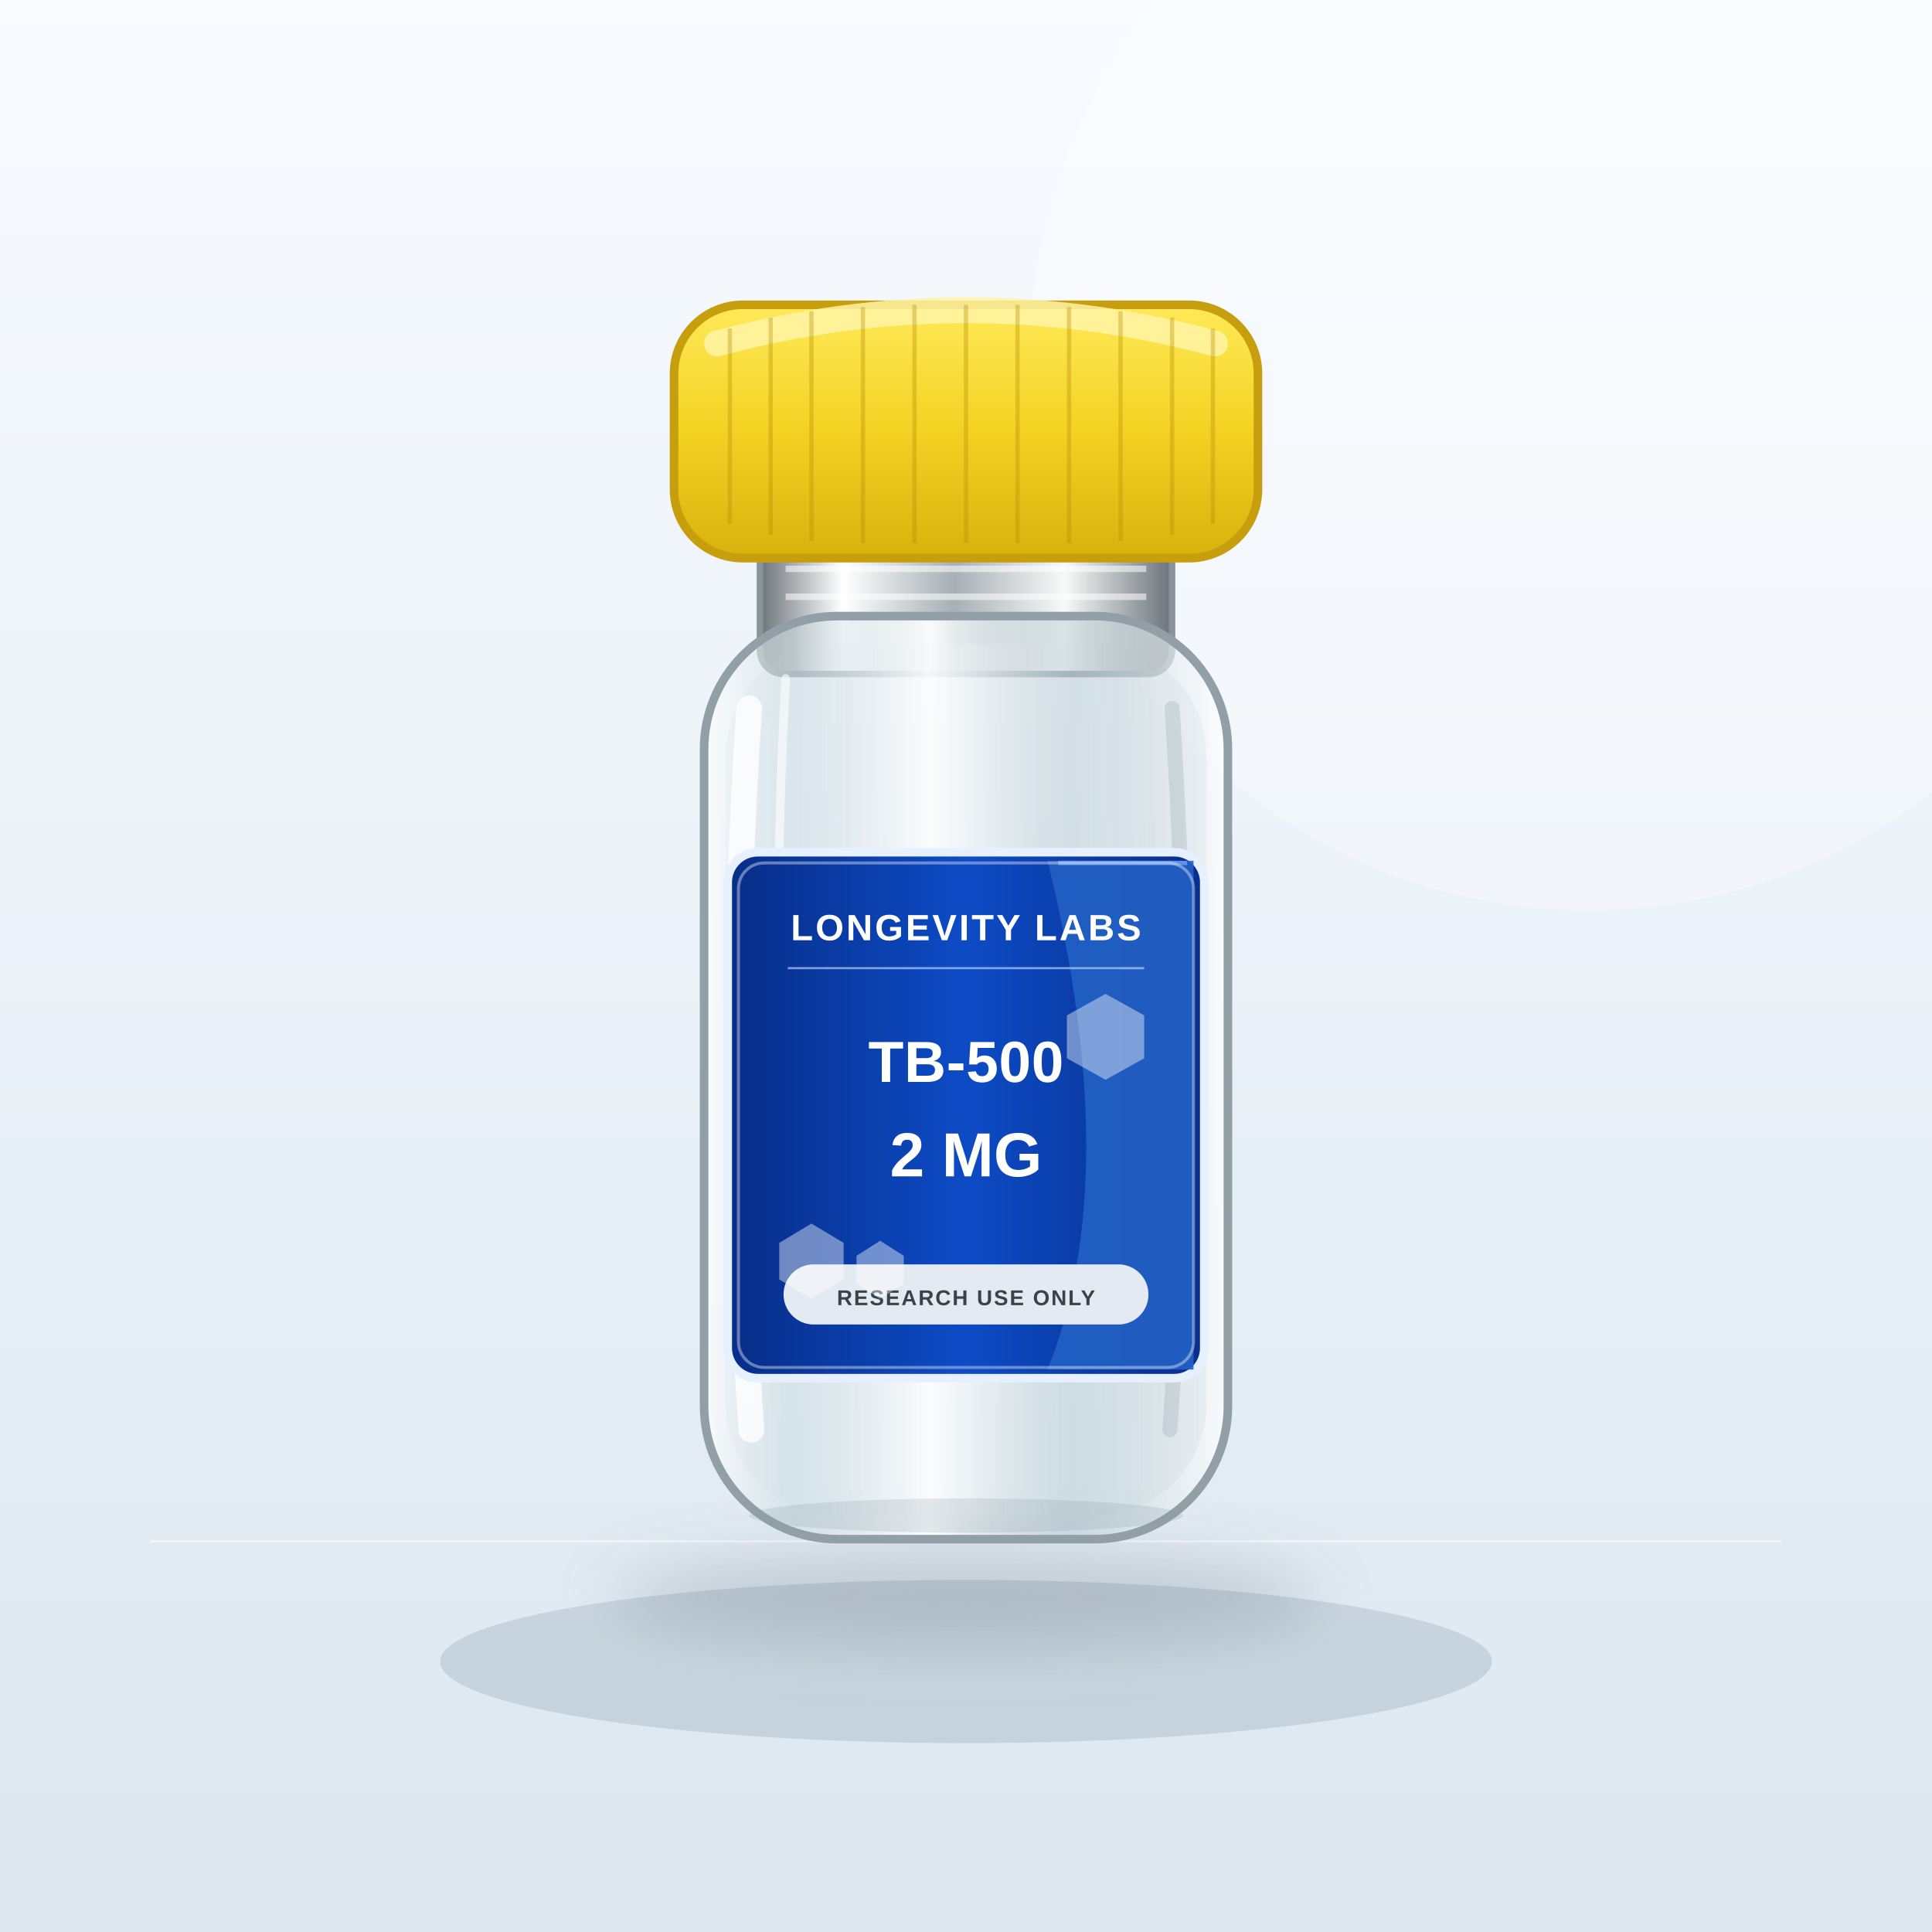
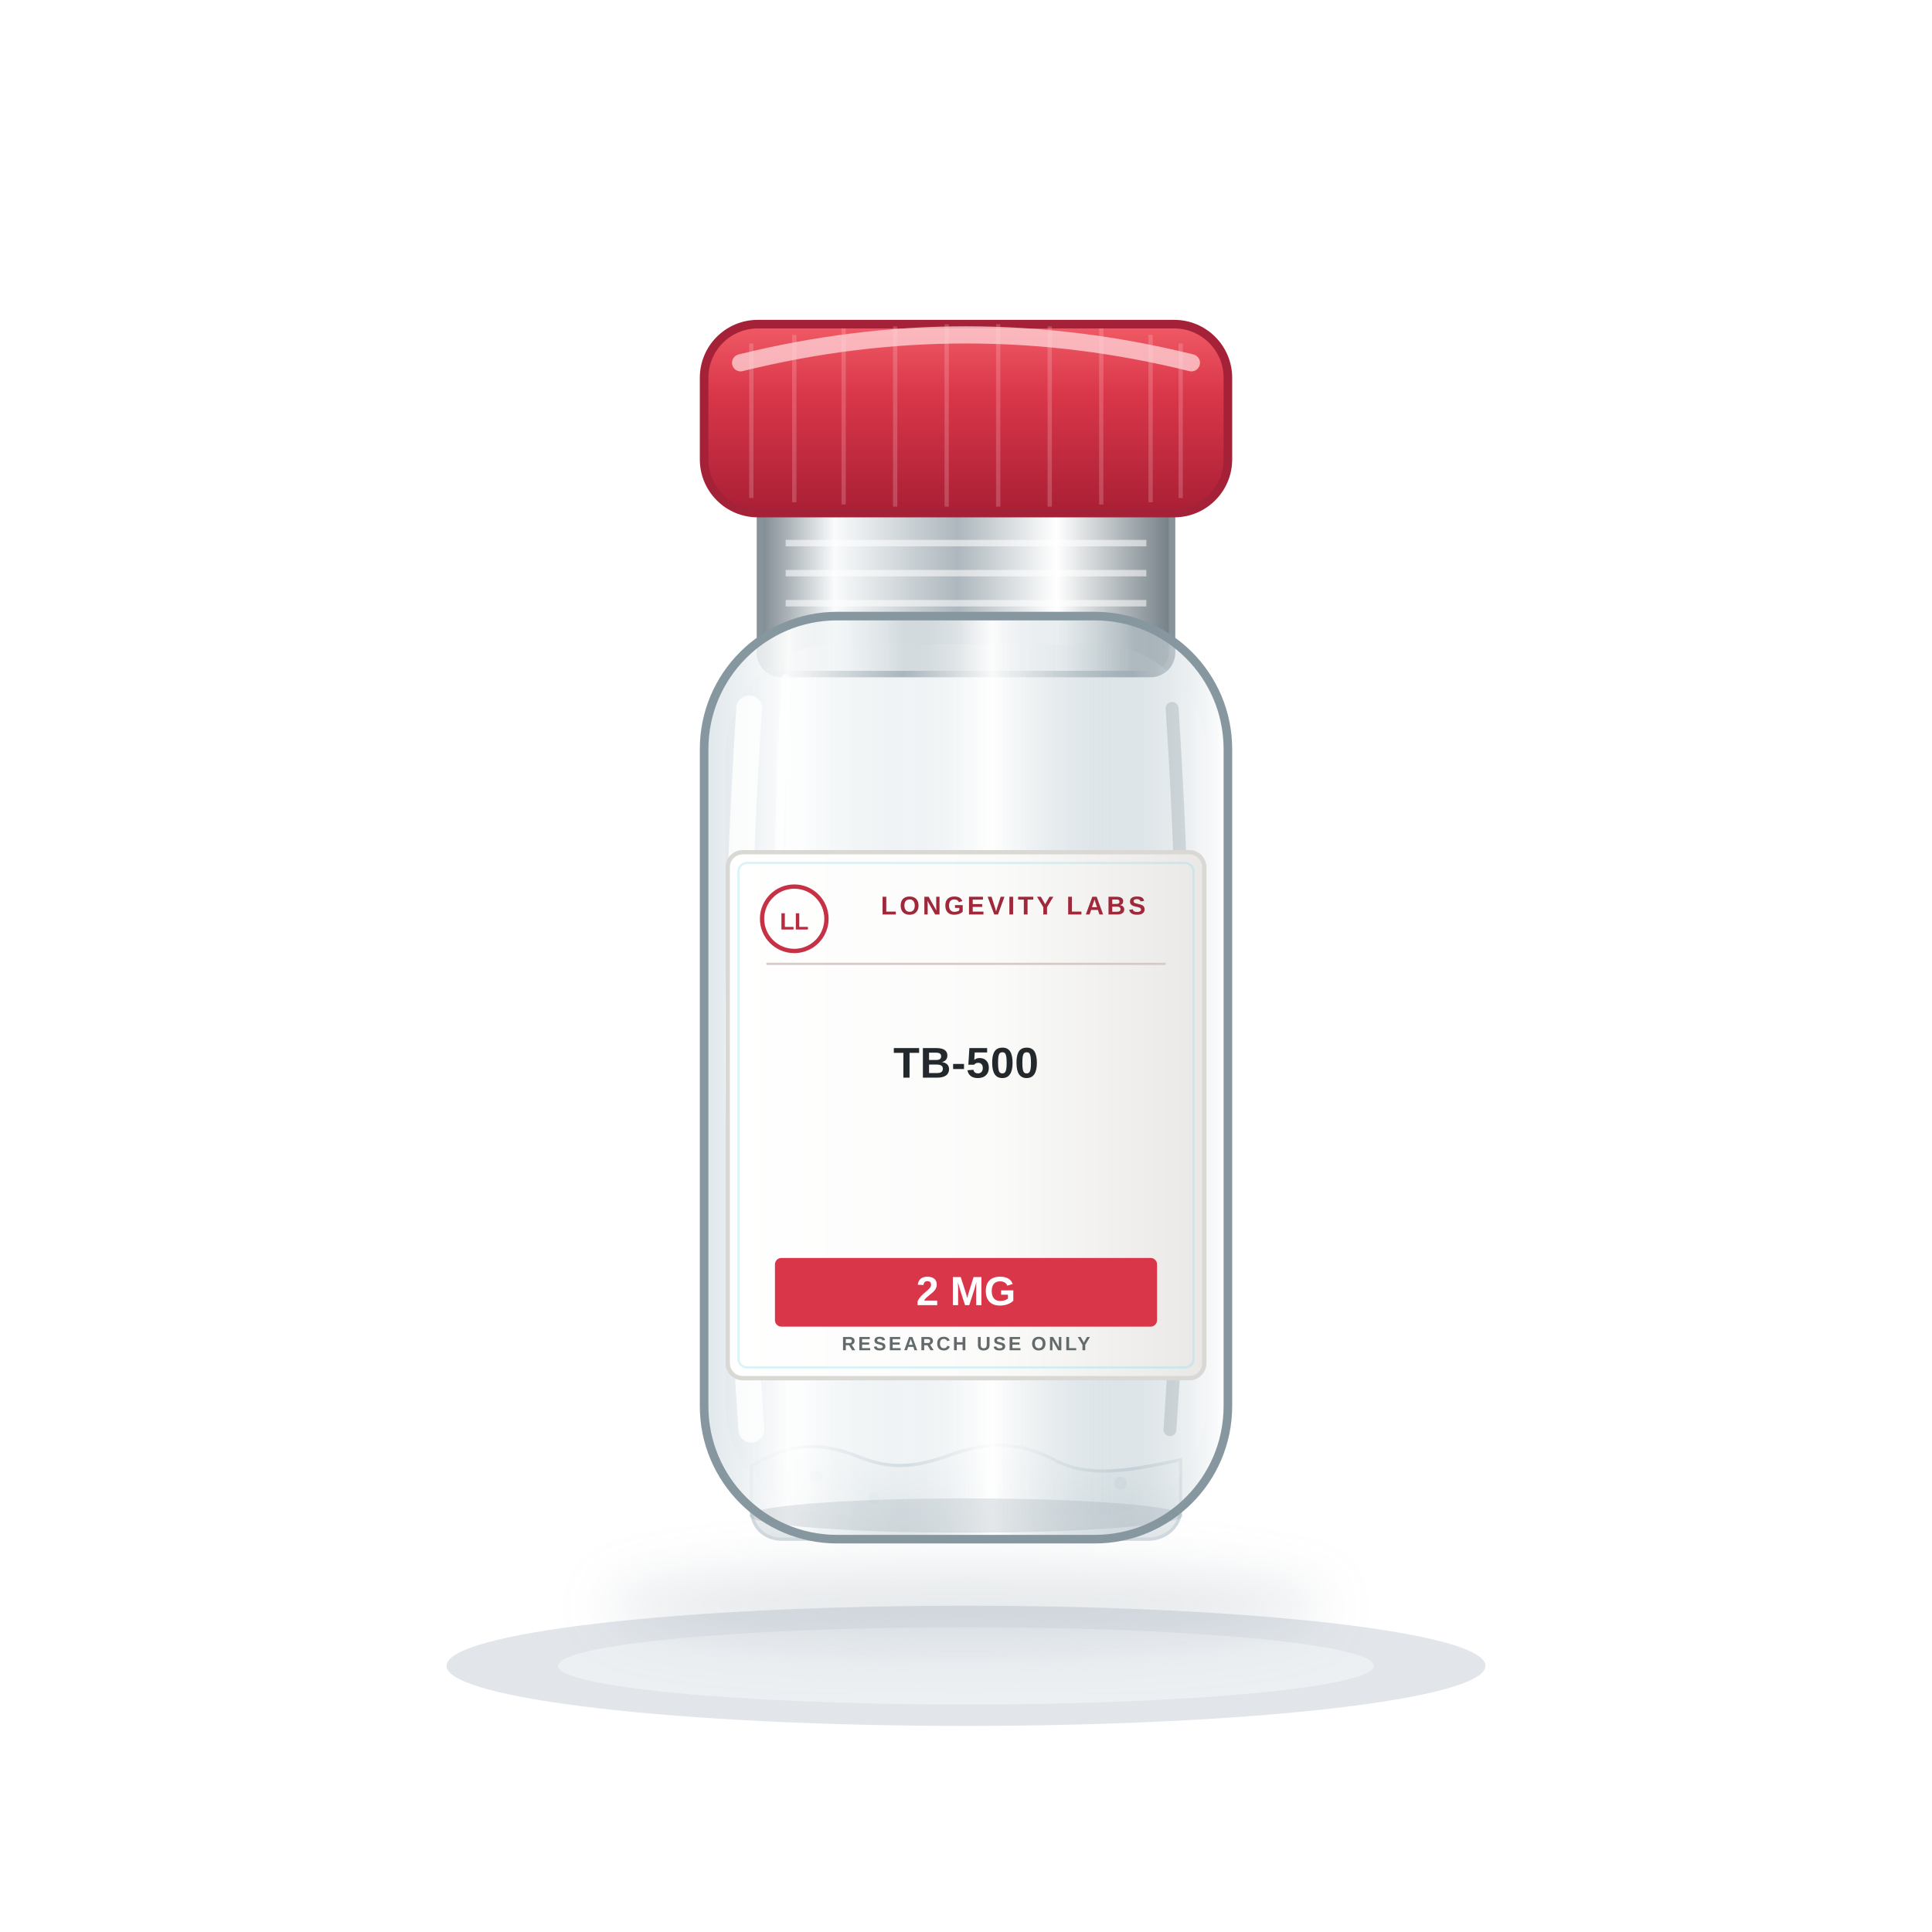
<svg xmlns="http://www.w3.org/2000/svg" width="900" height="900" viewBox="0 0 900 900" role="img" aria-labelledby="title desc">
  <defs>
-     <linearGradient id="vialBg" x2="0" y2="1">
-       <stop stop-color="#f8fbff" />
-       <stop offset="1" stop-color="#dce7f0" />
+     <linearGradient id="glass" x2="1">
+       <stop stop-color="#d8e1e6" stop-opacity=".78" />
+       <stop offset=".16" stop-color="#fff" stop-opacity=".92" />
+       <stop offset=".38" stop-color="#dbe4e8" stop-opacity=".36" />
+       <stop offset=".55" stop-color="#fff" stop-opacity=".92" />
+       <stop offset=".82" stop-color="#b9c8cf" stop-opacity=".42" />
+       <stop offset="1" stop-color="#fff" stop-opacity=".88" />
+     </linearGradient>
+     <linearGradient id="redCap" x2="0" y2="1">
+       <stop stop-color="#f05a65" />
+       <stop offset=".38" stop-color="#d93649" />
+       <stop offset="1" stop-color="#a91f35" />
    </linearGradient>
    <linearGradient id="silver" x2="1">
-       <stop stop-color="#6c757b" />
-       <stop offset=".2" stop-color="#fff" />
-       <stop offset=".47" stop-color="#a6b0b5" />
-       <stop offset=".74" stop-color="#f8f9f8" />
-       <stop offset="1" stop-color="#69737a" />
+       <stop stop-color="#7e8990" />
+       <stop offset=".18" stop-color="#f9fbfc" />
+       <stop offset=".48" stop-color="#adb7bd" />
+       <stop offset=".72" stop-color="#fff" />
+       <stop offset="1" stop-color="#727e85" />
    </linearGradient>
-     <linearGradient id="yellowCap" x2="0" y2="1">
-       <stop stop-color="#ffe958" />
-       <stop offset=".48" stop-color="#f3d324" />
-       <stop offset="1" stop-color="#d7b20c" />
+     <linearGradient id="label" x2="1">
+       <stop stop-color="#fff" />
+       <stop offset=".55" stop-color="#fbfbfa" />
+       <stop offset="1" stop-color="#e9e8e6" />
    </linearGradient>
-     <linearGradient id="vialGlass" x2="1">
-       <stop stop-color="#fff" stop-opacity=".78" />
-       <stop offset=".17" stop-color="#cedde4" stop-opacity=".5" />
-       <stop offset=".43" stop-color="#fff" stop-opacity=".92" />
-       <stop offset=".7" stop-color="#b8cbd4" stop-opacity=".48" />
-       <stop offset="1" stop-color="#fff" stop-opacity=".8" />
+     <linearGradient id="powder" x2="0" y2="1">
+       <stop stop-color="#fff" />
+       <stop offset="1" stop-color="#dfe5e8" />
    </linearGradient>
-     <linearGradient id="innerGlass" x2="1">
-       <stop stop-color="#a8c1ca" stop-opacity=".2" />
-       <stop offset=".5" stop-color="#fff" stop-opacity=".5" />
-       <stop offset="1" stop-color="#91a9b2" stop-opacity=".28" />
-     </linearGradient>
-     <linearGradient id="labelBlue" x2="1">
-       <stop stop-color="#072d88" />
-       <stop offset=".5" stop-color="#0d4bc5" />
-       <stop offset="1" stop-color="#082e8a" />
-     </linearGradient>
-     <linearGradient id="clearGlass" x2="1">
-       <stop stop-color="#fff" stop-opacity=".72" />
-       <stop offset=".22" stop-color="#d5e0e4" stop-opacity=".48" />
-       <stop offset=".48" stop-color="#fff" stop-opacity=".86" />
-       <stop offset=".72" stop-color="#aec0c9" stop-opacity=".4" />
-       <stop offset="1" stop-color="#fff" stop-opacity=".72" />
-     </linearGradient>
-     <linearGradient id="goldMetal" x2="1">
-       <stop stop-color="#8a713d" />
-       <stop offset=".25" stop-color="#f2d879" />
-       <stop offset=".53" stop-color="#b18d2e" />
-       <stop offset=".8" stop-color="#f5da77" />
-       <stop offset="1" stop-color="#96782b" />
-     </linearGradient>
-     <linearGradient id="darkGlass" x2="1">
-       <stop stop-color="#080b0c" />
-       <stop offset=".26" stop-color="#25292a" />
-       <stop offset=".5" stop-color="#090b0b" />
-       <stop offset=".76" stop-color="#242727" />
-       <stop offset="1" stop-color="#080a0a" />
-     </linearGradient>
-     <filter id="softShadow" x="-50%" y="-100%" width="200%" height="300%">
-       <feGaussianBlur stdDeviation="14" />
+     <filter id="shadow" x="-40%" y="-60%" width="180%" height="220%">
+       <feGaussianBlur stdDeviation="12" />
    </filter>
  </defs>
-   <rect width="900" height="900" fill="url(#vialBg)" />
-   <ellipse cx="450" cy="774" rx="245" ry="38" fill="#6d8290" opacity=".22" />
-   <circle cx="740" cy="164" r="260" fill="#fff" opacity=".34" />
-   <path d="M70 718h760" stroke="#fff" stroke-opacity=".58" />
+   <rect width="900" height="900" fill="#fff" />
+   <ellipse cx="450" cy="776" rx="242" ry="28" fill="#d5dce2" opacity=".7" />
+   <ellipse cx="450" cy="776" rx="190" ry="18" fill="#edf0f3" />
+   <ellipse cx="450" cy="748" rx="168" ry="19" fill="#7d8d98" opacity=".19" filter="url(#shadow)" />
  <g>
+     <path d="M350 683c21-13 36-10 51-4 15 6 27 4 41-1 19-7 34-6 49 2 15 8 32 6 59 0v23c0 8-7 14-15 14H364c-8 0-14-6-14-14z" fill="url(#powder)" stroke="#cfd8dd" stroke-width="1.5" />
+     <circle cx="380" cy="688" r="3" fill="#e5e9eb" />
+     <circle cx="407" cy="698" r="2.5" fill="#e5e9eb" />
+     <circle cx="522" cy="691" r="3" fill="#e3e8eb" />
+     <rect x="354" y="230" width="192" height="84" rx="10" fill="url(#silver)" stroke="#87939a" stroke-width="3" />
+     <path d="M366 253h168M366 267h168M366 281h168" stroke="#fff" stroke-opacity=".55" stroke-width="3" />
+     <rect x="328" y="151" width="244" height="88" rx="25" fill="url(#redCap)" stroke="#a52137" stroke-width="4" />
+     <path d="M345 169Q450 143 555 169" fill="none" stroke="#ffd9dc" stroke-width="8" stroke-linecap="round" opacity=".74" />
+     <g stroke="#ffd9dc" stroke-opacity=".22" stroke-width="2">
+       <path d="M350 160v72M370 156v78M393 153v82M417 152v84M441 151v85M465 151v85M489 152v84M513 153v82M536 156v78M550 160v72" />
+     </g>
+     <rect x="328" y="287" width="244" height="430" rx="62" fill="url(#glass)" stroke="#87979f" stroke-width="4" />
+     <rect x="338" y="300" width="224" height="406" rx="52" fill="url(#glass)" opacity=".28" />
+     <path d="M349 330Q338 493 350 666" fill="none" stroke="#fff" stroke-width="12" stroke-linecap="round" opacity=".82" />
+     <path d="M366 316Q359 445 366 558" fill="none" stroke="#fff" stroke-width="4" stroke-linecap="round" opacity=".68" />
+     <path d="M546 330Q557 493 545 666" fill="none" stroke="#71818a" stroke-width="6" stroke-linecap="round" opacity=".24" />
+     <ellipse cx="450" cy="706" rx="101" ry="8" fill="#82929b" opacity=".2" />
    <g>
-       <ellipse cx="450" cy="744" rx="166" ry="22" fill="#52616a" opacity=".22" filter="url(#softShadow)" />
-       <rect x="354" y="239" width="192" height="75" rx="11" fill="url(#silver)" stroke="#88949a" stroke-width="3" />
-       <path d="M366 252h168M366 265h168M366 278h168" stroke="#fff" stroke-opacity=".55" stroke-width="3" />
-       <rect x="314" y="142" width="272" height="118" rx="32" fill="url(#yellowCap)" stroke="#c79e0d" stroke-width="4" />
-       <path d="M334 160Q450 129 566 160" fill="none" stroke="#fff4a6" stroke-width="12" stroke-linecap="round" opacity=".84" />
-       <g stroke="#b88f08" stroke-opacity=".37" stroke-width="2">
-         <path d="M340 153v91M359 148v101M378 145v107M402 143v110M426 142v111M450 142v111M474 142v111M498 143v110M522 145v107M546 148v101M565 153v91" />
-       </g>
-       <rect x="328" y="287" width="244" height="430" rx="62" fill="url(#vialGlass)" stroke="#91a0a7" stroke-width="4" />
-       <rect x="338" y="300" width="224" height="406" rx="52" fill="url(#innerGlass)" opacity=".34" />
-       <path d="M349 330Q338 493 350 666" fill="none" stroke="#fff" stroke-width="12" stroke-linecap="round" opacity=".78" />
-       <path d="M366 316Q359 445 366 558" fill="none" stroke="#fff" stroke-width="4" stroke-linecap="round" opacity=".6" />
-       <path d="M546 330Q557 493 545 666" fill="none" stroke="#90a1a9" stroke-width="7" stroke-linecap="round" opacity=".28" />
-       <ellipse cx="450" cy="706" rx="101" ry="8" fill="#879aa4" opacity=".22" />
-       <rect x="339" y="397" width="222" height="245" rx="14" fill="url(#labelBlue)" stroke="#e7f0ff" stroke-width="4" />
-       <path d="M488 401h68v237h-68q36-90 0-237" fill="#2260c4" opacity=".9" />
-       <path d="M493 402h60" stroke="#71a2f3" stroke-width="2" opacity=".76" />
-       <text x="450" y="438" text-anchor="middle" fill="#fff" font-family="Arial,sans-serif" font-size="17" font-weight="800" letter-spacing="1.1">LONGEVITY LABS</text>
-       <path d="M367 451h166" stroke="#c8dcff" stroke-opacity=".62" />
-       <text x="450" y="504" text-anchor="middle" fill="#fff" font-family="Arial,sans-serif" font-size="27" font-weight="800" letter-spacing=".2">TB-500</text>
-       <text x="450" y="548" text-anchor="middle" fill="#fff" font-family="Arial,sans-serif" font-size="29" font-weight="800">2 MG</text>
-       <rect x="365" y="589" width="170" height="28" rx="14" fill="#e4eaf1" />
-       <text x="450" y="608" text-anchor="middle" fill="#39434b" font-family="Arial,sans-serif" font-size="10" font-weight="700" letter-spacing=".7">RESEARCH USE ONLY</text>
-       <g fill="#fff" opacity=".42">
-         <path d="m515 463 18 10v20l-18 10-18-10v-20z" />
-         <path d="m378 570 15 9v17l-15 9-15-9v-17z" />
-         <path d="m410 578 11 7v13l-11 7-11-7v-13z" />
-       </g>
-       <rect x="344" y="402" width="212" height="235" rx="12" fill="none" stroke="#f5f8ff" stroke-opacity=".4" stroke-width="1.4" />
+       <rect x="339" y="397" width="222" height="245" rx="7" fill="url(#label)" stroke="#d9d8d5" stroke-width="2" />
+       <circle cx="370" cy="428" r="15" fill="none" stroke="#c63145" stroke-width="2" />
+       <text x="370" y="433" text-anchor="middle" fill="#b72d40" font-family="Arial,sans-serif" font-size="11" font-weight="800">LL</text>
+       <text x="472" y="426" text-anchor="middle" fill="#9f293b" font-family="Arial,sans-serif" font-size="12" font-weight="800" letter-spacing="1.4">LONGEVITY LABS</text>
+       <path d="M357 449h186" stroke="#d4c8c4" stroke-opacity=".95" />
+       <text x="450" y="502" text-anchor="middle" fill="#22282b" font-family="Arial,sans-serif" font-size="20" font-weight="700" letter-spacing=".2">TB-500</text>
+       <rect x="361" y="586" width="178" height="32" rx="3" fill="#d93649" />
+       <text x="450" y="608" text-anchor="middle" fill="#fff" font-family="Arial,sans-serif" font-size="19" font-weight="800">2 MG</text>
+       <text x="450" y="629" text-anchor="middle" fill="#636a6b" font-family="Arial,sans-serif" font-size="9" font-weight="700" letter-spacing="1.1">RESEARCH USE ONLY</text>
    </g>
+     <rect x="344" y="402" width="212" height="235" rx="4" fill="none" stroke="#87dff0" stroke-opacity=".33" />
  </g>
</svg>
